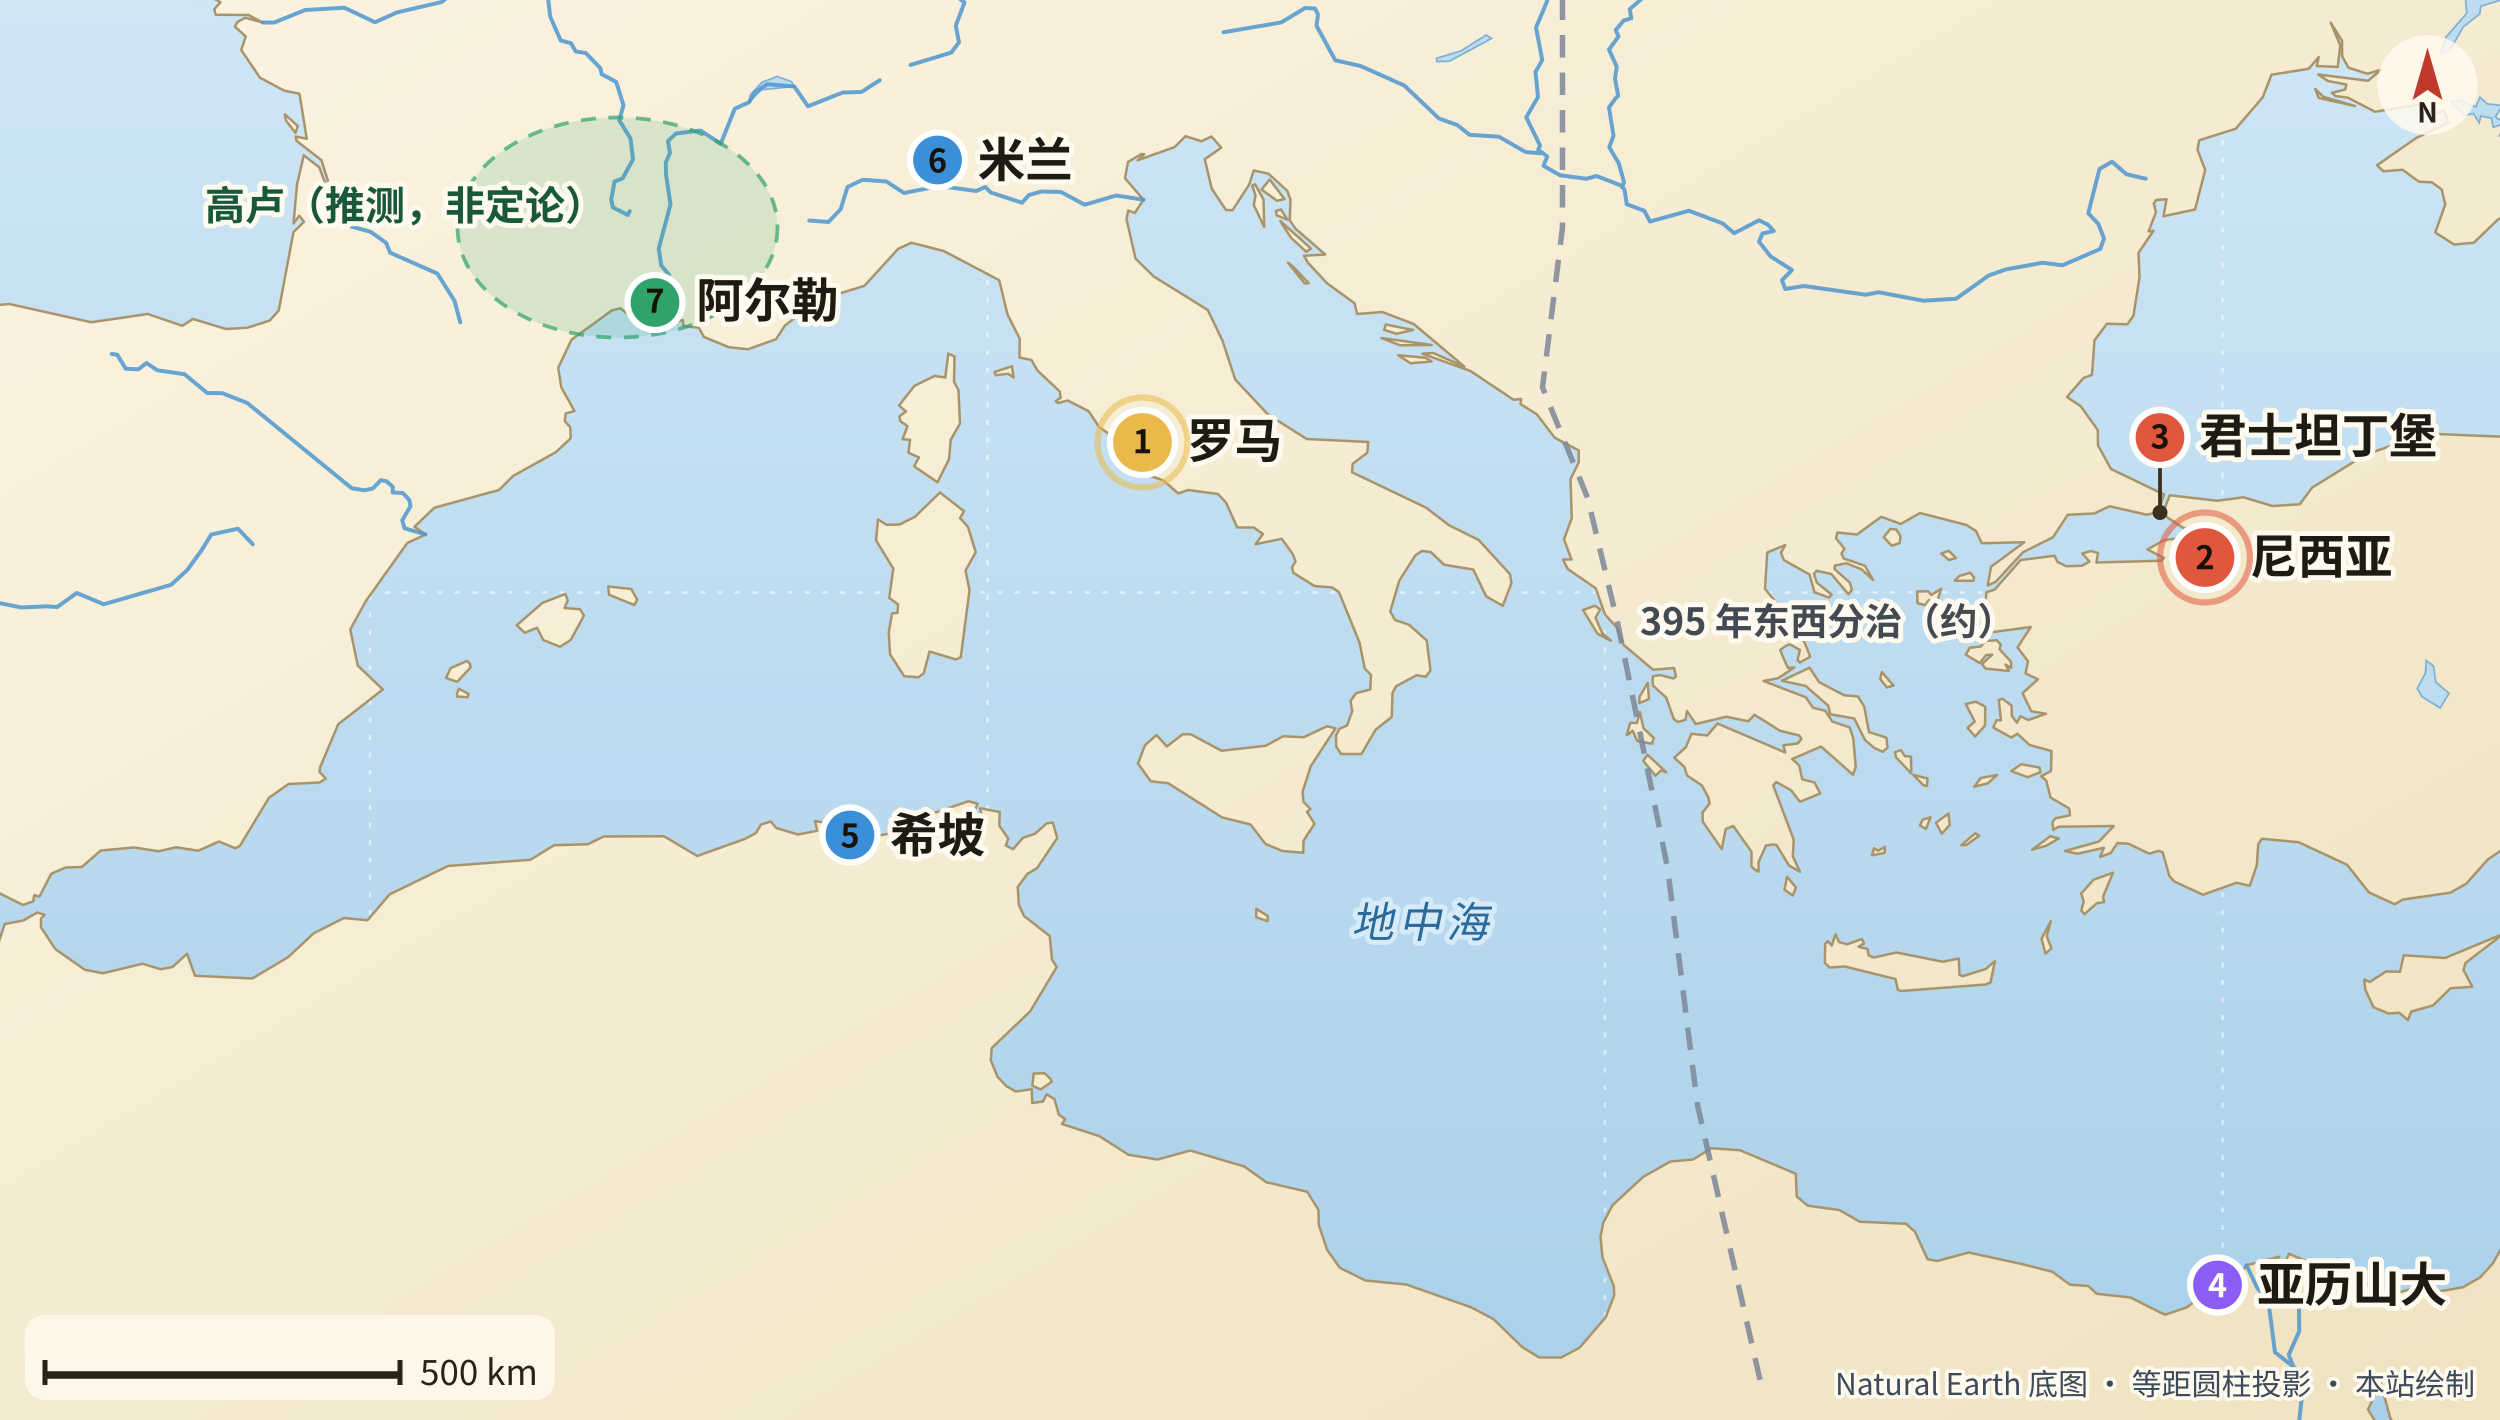
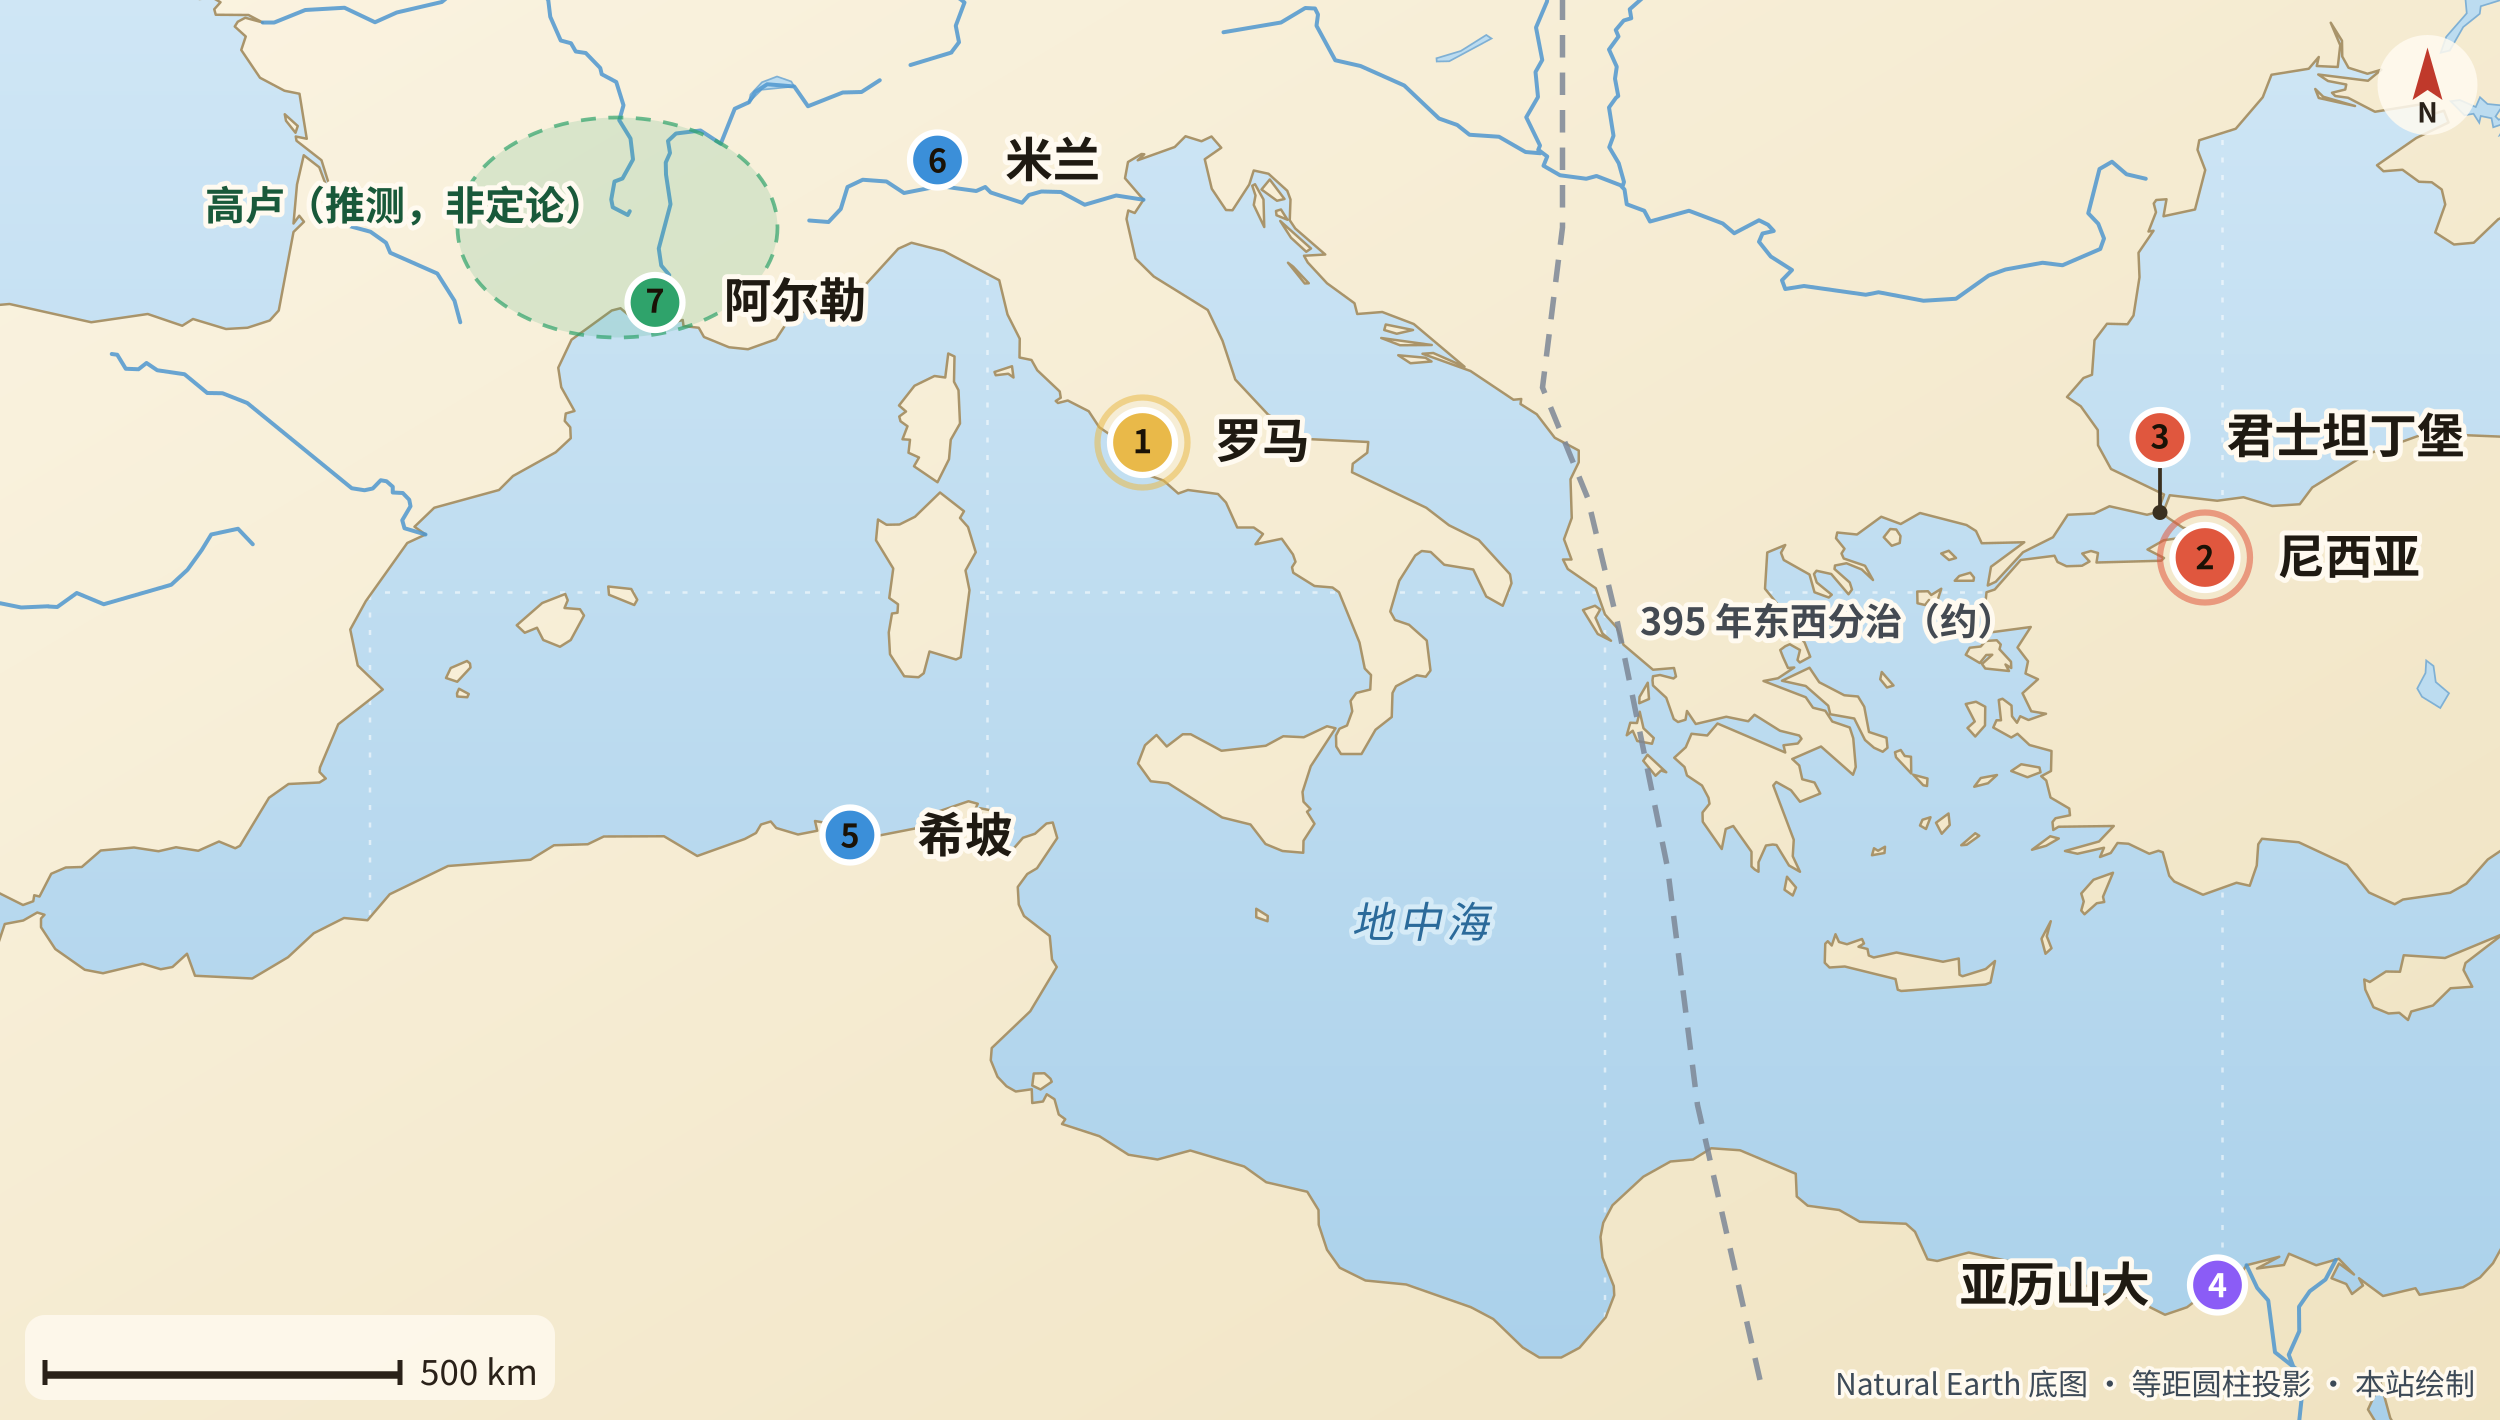
<svg xmlns="http://www.w3.org/2000/svg" viewBox="0 0 1000 568" width="1000" height="568" font-family="'Noto Sans CJK SC','PingFang SC','Microsoft YaHei','Source Han Sans SC',sans-serif">
  <defs>
    <linearGradient id="sea" x1="0" y1="0" x2="0" y2="1">
      <stop offset="0" stop-color="#cfe6f5" />
      <stop offset="1" stop-color="#a9d0ea" />
    </linearGradient>
    <linearGradient id="ld" x1="0" y1="0" x2="1" y2="1">
      <stop offset="0" stop-color="#fbf4e2" />
      <stop offset="1" stop-color="#efe2c0" />
    </linearGradient>
  </defs>
  <rect width="1000" height="568" fill="url(#sea)" />
  <path d="M148,0V568M395,0V568M642,0V568M889,0V568M0,552H1000M0,237H1000" stroke="#ffffff" stroke-opacity=".55" stroke-width="1" stroke-dasharray="2 5" fill="none" />
  <path d="M738.8,377.7 744.8,375.6 745.6,377.4 743.4,378.7 747.0,379.6 747.5,382.2 749.5,383.0 758.6,381.0 777.2,384.7 783.5,383.4 783.8,389.9 785.0,390.5 794.3,387.6 798.0,384.4 796.2,393.0 794.2,393.8 760.5,396.4 759.1,395.9 758.2,391.6 737.9,386.6 731.8,387.0 729.9,385.1 730.1,377.5 731.1,376.5 732.7,378.2 734.2,373.7 735.6,376.8 738.8,377.7ZM727.7,272.9 737.7,278.1 743.2,278.6 745.7,282.7 747.6,292.8 754.6,295.1 755.0,299.1 753.1,300.7 749.6,299.1 746.0,296.0 741.7,287.4 732.1,285.7 731.3,282.3 722.3,274.4 712.8,272.3 723.8,267.1 727.7,272.9ZM986.2,385.2 985.4,388.0 988.9,394.7 980.2,395.3 973.2,402.2 964.5,404.6 963.2,408.0 959.7,405.1 955.4,405.4 949.4,402.9 946.1,395.8 945.7,391.8 947.9,392.8 954.4,388.6 960.0,388.7 961.5,382.1 978.0,383.2 1001.4,373.5 986.2,385.2ZM225.8,243.2 232.0,243.7 233.6,246.2 228.3,256.0 224.0,258.7 217.3,256.0 214.8,251.1 209.9,253.1 206.7,250.1 216.9,241.2 226.1,237.6 227.1,240.1 225.8,243.2ZM387.2,210.8 390.3,220.9 386.2,228.2 387.8,236.1 384.3,262.9 382.4,263.8 371.8,260.6 369.5,269.3 367.4,270.9 361.7,270.5 356.0,261.7 355.5,253.0 356.8,245.4 359.0,245.1 359.2,241.7 355.7,239.2 357.3,227.4 350.4,216.1 351.2,207.8 354.6,209.9 359.8,209.8 366.0,206.7 376.0,197.0 385.6,204.5 384.0,207.2 387.2,210.8ZM381.6,152.7 383.4,156.1 384.0,169.4 380.3,175.9 379.6,183.7 375.0,192.9 365.6,186.5 367.6,183.0 363.4,181.1 364.0,175.9 361.0,175.7 363.0,170.5 360.2,168.5 359.7,166.6 362.4,164.6 359.6,162.2 365.8,154.3 373.8,150.4 378.1,151.0 379.3,141.4 381.8,142.6 381.6,152.7ZM534.2,291.3 524.3,306.5 521.0,316.8 521.4,320.7 524.2,323.6 522.8,324.7 525.8,329.5 521.4,336.3 521.3,341.1 513.0,340.4 506.2,337.6 500.2,329.8 488.9,327.0 467.3,313.3 460.3,312.5 455.2,305.4 458.0,298.1 462.6,294.0 466.7,298.6 473.1,293.7 476.3,293.7 488.6,300.3 506.3,298.3 513.3,294.5 521.5,294.9 530.8,290.5 534.2,291.3ZM559.3,142.1 570.2,143.1 572.6,144.6 564.2,145.3 559.3,142.1ZM572.7,138.0 560.0,138.1 552.5,135.2 572.7,138.0ZM558.7,133.5 553.7,132.0 554.3,129.8 565.2,132.0 558.7,133.5ZM942.0,42.4 927.5,39.2 926.1,35.6 929.3,38.7 942.0,42.4ZM833.8,365.7 832.5,364.2 833.5,360.6 832.5,357.4 837.4,351.9 845.2,349.1 841.2,358.7 841.7,360.8 838.7,361.3 833.8,365.7ZM818.2,381.5 816.6,375.5 820.3,368.5 818.7,374.5 820.6,379.3 818.2,381.5ZM812.8,339.9 820.1,334.5 823.5,335.4 818.5,338.3 812.8,339.9ZM776.7,333.5 774.4,329.1 779.4,325.4 779.9,330.0 776.7,333.5ZM770.4,331.6 768.0,330.2 769.0,327.9 772.2,326.9 770.4,331.6ZM808.5,305.7 815.8,307.0 816.2,308.9 811.0,310.9 804.5,308.4 808.5,305.7ZM789.7,314.7 792.3,311.2 798.8,310.0 795.2,313.3 789.7,314.7ZM784.5,338.1 790.1,333.3 791.7,334.3 786.7,337.9 784.5,338.1ZM754.0,338.7 753.8,341.2 748.8,342.1 749.6,339.3 751.2,340.3 754.0,338.7ZM764.5,309.4 758.4,302.9 758.0,300.9 760.3,300.0 761.9,302.4 764.4,302.7 764.5,309.4ZM770.8,314.4 769.3,314.1 765.3,309.9 771.0,311.4 770.8,314.4ZM790.1,294.6 787.0,291.2 789.9,288.6 786.3,281.6 790.4,280.7 794.1,282.7 794.0,290.2 790.1,294.6ZM799.8,259.7 804.4,264.7 804.5,267.2 802.2,265.8 803.6,268.4 794.1,267.4 792.8,265.6 796.9,261.9 794.5,262.0 791.9,265.2 786.3,261.9 787.9,259.1 792.3,258.6 794.2,256.4 798.7,256.1 800.3,257.8 799.8,259.7ZM754.8,275.0 752.1,271.7 752.7,268.8 757.4,274.2 754.8,275.0ZM779.6,224.0 776.5,221.4 779.5,220.3 782.4,223.2 779.6,224.0ZM776.5,235.5 774.2,242.7 771.9,242.2 771.6,240.0 770.0,242.0 767.0,241.3 766.9,236.6 771.2,236.5 772.5,238.0 776.5,235.5ZM756.7,218.3 753.5,214.9 756.1,211.6 758.5,211.8 760.2,214.4 759.9,217.2 756.7,218.3ZM789.4,232.3 781.9,232.3 783.7,230.4 788.1,229.1 789.6,231.0 789.4,232.3ZM420.7,432.7 416.2,435.8 412.9,434.2 413.5,429.4 417.8,429.3 420.2,431.5 420.7,432.7ZM118.2,53.1 114.4,48.3 113.9,45.7 119.1,50.4 118.2,53.1ZM404.8,146.5 405.4,151.0 403.3,149.5 398.3,150.1 397.8,148.8 404.8,146.5ZM253.7,242.0 243.6,237.9 243.3,234.6 252.5,235.6 254.9,239.9 253.7,242.0ZM186.9,278.9 182.9,278.6 182.8,277.3 183.6,275.5 187.5,277.6 186.9,278.9ZM182.9,272.7 178.4,271.2 180.3,267.2 186.8,264.4 188.0,265.4 188.2,267.0 182.9,272.7ZM507.0,368.5 502.5,366.9 502.5,363.5 507.1,366.4 507.0,368.5ZM510.8,80.3 504.6,75.8 507.9,71.8 513.8,79.6 510.8,80.3ZM515.0,87.9 510.6,86.1 510.4,84.4 512.4,83.8 515.0,87.9ZM522.5,100.7 516.4,95.1 512.1,88.4 524.4,99.4 522.5,100.7ZM523.5,113.3 521.9,113.4 515.2,105.1 517.3,106.7 523.5,113.3ZM505.7,90.8 501.5,82.0 502.2,78.2 500.9,74.3 502.0,73.7 505.4,79.8 505.7,90.8ZM657.4,291.3 661.5,295.2 660.8,297.5 654.9,296.4 653.1,292.3 650.7,294.1 652.1,289.1 654.8,289.2 655.9,284.7 657.4,291.3ZM666.5,308.9 664.4,308.2 662.2,310.3 657.3,304.3 659.0,301.9 666.5,308.9ZM659.6,279.6 655.7,281.3 655.8,278.8 659.1,273.1 659.6,279.6ZM644.4,256.3 639.1,253.6 633.2,244.0 638.0,242.3 640.1,243.8 638.2,247.1 640.9,253.3 644.4,256.3ZM717.1,358.2 713.8,355.9 714.8,350.7 718.4,355.0 717.1,358.2ZM1006.9,599.2 1011.7,566.2 1005.8,575.1 1000.2,599.5 970.7,599.5 964.8,581.4 956.1,567.2 952.2,552.9 950.0,554.5 950.4,556.8 947.2,563.8 953.1,573.5 954.5,586.0 962.1,599.5 -24.7,599.5 -24.7,428.7 -18.7,421.7 -8.7,401.4 1.9,369.6 9.3,368.2 14.9,365.0 17.8,365.9 16.4,367.4 16.4,370.9 22.1,379.6 33.9,387.9 41.2,389.3 57.0,385.5 64.3,387.7 69.0,386.8 74.8,381.5 78.0,390.3 100.9,391.4 115.2,382.9 125.5,373.3 137.6,367.2 147.0,368.1 155.9,357.7 179.2,346.4 212.2,343.9 221.6,338.1 235.1,337.7 241.5,334.6 265.6,334.5 278.9,342.4 297.9,335.6 302.4,333.2 304.4,329.8 308.3,328.6 310.5,331.2 319.2,333.8 326.9,332.3 326.0,328.4 331.7,329.4 343.5,335.8 366.0,331.4 373.9,325.1 387.4,320.5 391.1,321.5 389.7,324.6 390.9,327.0 392.5,325.5 392.0,323.3 399.9,324.8 399.7,330.2 403.3,335.5 402.3,338.2 405.2,339.7 409.2,335.1 414.0,333.5 418.6,329.4 421.1,329.0 422.9,335.2 414.8,347.3 410.9,349.6 407.1,354.8 407.5,361.8 409.6,366.4 419.9,374.4 420.8,383.8 422.7,386.8 412.1,404.5 396.7,419.2 396.3,424.1 399.0,430.7 402.6,434.5 406.3,436.6 412.7,435.7 412.9,441.2 417.2,440.6 418.7,437.7 421.8,439.7 423.5,445.8 426.1,447.7 424.8,449.6 439.8,454.5 451.4,461.9 463.0,463.8 476.1,460.2 497.7,466.6 506.5,472.9 522.9,476.7 527.4,484.0 527.5,489.9 530.8,499.9 535.9,507.1 546.2,512.2 562.5,513.8 588.4,522.9 597.3,527.6 609.1,539.0 615.7,543.0 624.5,543.0 631.8,539.1 642.3,526.9 645.7,518.1 645.5,514.4 641.0,503.0 640.2,494.8 641.3,489.1 645.0,482.1 657.3,470.7 668.2,464.6 677.2,463.8 684.5,459.3 696.0,460.1 718.3,469.5 718.7,478.6 723.1,482.3 735.7,484.0 743.9,488.7 762.4,489.5 766.0,492.7 771.0,503.7 774.9,504.4 787.5,501.0 809.1,505.7 820.9,508.7 828.1,513.9 835.3,514.4 838.7,517.5 852.2,519.0 866.0,525.9 874.8,522.9 887.2,513.4 894.4,512.4 898.6,506.1 911.7,502.7 902.8,507.4 913.6,506.0 915.6,501.5 926.5,506.1 935.5,503.5 941.6,509.8 935.6,505.4 932.6,511.3 938.5,513.6 940.8,517.6 945.2,514.2 943.6,511.3 953.2,518.4 966.2,515.3 967.8,517.9 985.2,514.9 992.0,511.0 997.2,505.3 1004.4,492.3 1015.0,454.8 1024.7,430.5 1024.7,599.5 1006.9,599.2ZM1022.1,344.7 1005.0,337.1 995.1,343.8 986.5,353.5 980.1,357.1 961.2,359.8 957.9,361.7 947.6,357.0 938.8,345.9 919.5,336.9 904.8,335.5 903.3,337.7 902.7,346.2 899.9,354.3 894.6,353.1 881.2,357.9 869.7,352.6 867.7,350.3 865.1,340.9 863.4,340.3 859.7,341.5 851.4,337.5 847.0,337.2 844.3,341.2 840.0,342.8 841.6,339.1 831.0,341.5 826.0,340.4 839.6,336.6 845.5,330.4 823.4,330.7 821.3,332.0 821.0,328.8 822.2,327.3 828.0,326.1 827.7,323.4 820.2,319.0 818.5,312.2 816.5,310.5 820.4,308.4 820.6,300.4 811.8,298.0 807.0,293.5 804.5,295.0 797.3,291.0 798.6,288.1 800.4,288.1 799.5,280.0 801.0,279.5 804.6,282.2 804.8,286.5 806.8,289.1 808.1,286.5 811.4,288.0 818.4,285.5 812.5,284.5 809.0,277.3 815.2,271.7 810.2,269.4 811.2,264.5 807.0,259.0 812.3,250.8 792.9,253.4 794.6,236.9 797.9,235.8 808.3,224.0 821.8,222.3 823.0,224.8 826.6,226.5 832.8,226.3 835.8,224.6 832.9,221.4 836.4,220.4 839.2,221.2 838.6,225.0 864.4,224.3 865.6,223.2 859.0,219.8 865.5,216.1 885.1,213.3 873.2,211.1 867.0,207.0 865.3,204.8 867.9,198.1 886.9,200.3 897.4,198.9 908.9,202.4 919.9,201.7 924.9,195.0 945.8,182.1 970.0,173.4 1006.2,174.9 1012.5,171.5 1016.2,172.7 1015.4,177.0 1017.5,180.0 1024.7,184.4 1024.7,344.2 1022.1,344.7ZM1024.7,33.5 1018.7,40.9 1012.7,44.0 1019.3,38.5 1019.6,35.6 1018.0,33.4 1013.9,38.9 1008.6,41.3 1008.5,45.0 1012.9,56.8 1021.6,67.7 1024.7,69.0 1024.7,75.6 1014.5,85.1 1005.4,85.0 999.3,87.7 989.5,97.1 981.6,97.8 974.1,93.0 978.1,81.8 976.7,75.8 972.7,72.9 967.6,72.7 961.0,67.9 953.4,68.5 950.8,66.1 966.5,55.2 979.4,49.0 977.6,44.3 973.6,45.5 968.0,41.8 950.0,44.7 939.2,39.1 934.1,38.4 932.8,37.1 938.1,35.8 938.5,33.8 931.2,32.4 927.3,29.8 947.2,32.3 952.5,27.9 947.0,29.5 939.4,27.1 936.9,22.6 936.8,16.3 932.3,9.1 936.1,18.1 935.1,26.8 926.7,26.4 927.5,22.8 923.5,27.5 908.6,29.9 905.1,38.9 894.3,51.5 879.7,56.1 879.0,59.9 882.1,68.0 878.0,83.8 865.4,86.5 866.6,79.7 862.5,80.0 861.5,81.4 862.4,84.9 859.4,92.6 861.4,92.3 855.4,101.1 855.8,110.9 853.4,126.2 851.0,129.7 842.8,129.5 837.8,136.1 836.8,149.9 833.4,151.2 826.8,158.8 832.3,162.5 839.1,172.0 839.2,178.1 844.4,187.6 865.6,197.8 863.1,204.8 858.8,205.9 843.8,202.5 837.7,205.4 827.1,205.9 821.2,214.9 809.2,220.9 798.3,232.7 795.1,234.2 796.4,226.7 809.7,216.9 792.7,217.3 790.4,212.4 786.6,210.0 768.0,205.2 760.3,209.6 752.5,206.7 742.8,213.8 734.9,213.0 734.4,215.3 737.8,219.5 736.6,221.4 737.5,223.4 746.0,226.3 749.2,232.0 744.7,227.8 738.6,225.3 734.0,226.2 733.8,227.6 739.9,233.0 740.8,235.8 739.4,237.7 732.5,229.6 726.6,228.3 725.6,229.6 726.7,233.0 732.7,237.9 731.5,239.0 725.8,236.9 723.8,229.8 713.5,224.0 712.4,221.1 714.1,218.0 706.9,221.0 706.0,235.5 712.0,242.9 715.5,250.4 721.8,256.9 724.1,262.7 719.9,265.0 719.0,264.0 720.0,260.0 715.9,257.7 714.1,258.5 712.1,260.0 713.2,262.8 715.2,267.2 717.7,267.0 711.2,271.3 705.4,272.4 722.3,278.9 725.2,283.1 730.1,284.3 732.9,288.6 739.9,291.0 741.3,295.3 742.3,306.8 741.2,309.9 728.4,298.6 716.9,303.6 719.7,306.2 720.9,311.7 725.8,313.0 728.1,317.4 720.0,320.7 716.4,316.1 710.5,312.8 709.3,314.2 717.5,335.9 717.1,342.5 720.0,348.7 715.6,346.2 710.6,338.0 709.1,337.8 706.4,338.2 703.4,344.9 703.4,348.7 701.9,347.8 700.6,346.6 700.6,340.7 693.3,330.4 690.3,331.6 688.7,339.6 681.1,328.7 681.0,325.0 683.8,321.5 683.4,319.1 680.8,314.2 674.8,310.2 673.8,306.8 669.7,303.1 674.3,298.9 676.6,293.5 682.9,294.2 687.0,289.4 714.1,301.0 713.4,298.1 719.1,297.4 720.6,295.5 719.7,294.2 712.0,292.3 701.8,285.9 699.3,288.5 690.5,286.7 678.3,289.6 674.8,284.4 674.2,287.9 671.2,288.8 669.5,287.6 666.5,279.1 661.2,274.2 661.0,272.1 661.2,270.5 664.0,270.0 669.4,271.4 670.4,270.6 669.6,267.2 661.2,267.9 649.4,257.9 646.7,251.0 642.0,245.8 638.3,235.3 627.1,227.6 625.2,223.8 628.6,223.8 625.6,215.7 628.7,207.2 628.2,191.7 631.5,184.9 631.5,180.2 621.9,175.1 614.7,165.7 608.2,161.6 608.5,159.6 605.4,159.9 588.2,148.4 569.0,141.5 573.3,141.2 585.8,146.7 565.5,129.6 552.9,124.8 542.9,125.6 541.8,121.3 530.8,113.3 523.1,105.0 521.6,102.3 530.1,101.8 518.1,91.4 515.9,88.1 516.2,79.8 514.9,76.3 507.4,69.5 501.5,68.2 499.7,73.8 493.0,84.1 490.4,84.0 484.7,75.5 481.9,63.7 488.5,59.1 484.6,54.6 480.6,56.5 474.2,54.5 469.9,58.8 455.1,64.1 457.7,61.7 456.6,61.6 451.2,64.8 450.0,71.3 457.4,79.9 453.9,85.2 451.3,84.2 450.6,87.6 454.2,103.4 461.5,110.6 483.1,124.0 489.0,136.3 494.1,151.8 507.2,165.8 522.7,175.6 547.3,176.8 546.9,181.1 541.1,185.5 540.8,188.9 570.5,203.1 579.6,210.1 591.5,216.0 604.0,229.7 604.6,233.3 601.1,242.3 594.5,238.6 589.3,227.8 577.7,225.9 572.3,220.8 568.7,220.4 566.1,222.2 559.7,232.3 556.1,244.6 558.0,248.0 563.6,249.9 570.7,256.2 572.2,268.2 570.3,270.7 566.7,270.1 558.4,274.5 557.0,277.2 556.7,286.8 550.2,291.9 544.6,301.6 536.4,301.6 534.5,298.6 534.4,294.2 535.8,291.5 538.8,290.2 540.9,284.5 540.2,280.4 542.5,277.2 548.1,275.8 548.4,270.0 545.9,267.4 543.8,257.0 535.6,236.9 533.0,235.0 525.8,234.4 517.3,229.1 516.8,226.9 518.2,224.7 517.2,221.8 512.7,215.5 502.2,217.7 505.2,213.6 501.5,211.0 494.9,211.0 490.4,201.0 487.2,197.6 475.2,196.0 471.3,197.4 465.4,192.2 460.0,190.3 446.3,175.4 439.7,170.9 435.5,164.5 427.1,160.2 423.2,161.2 422.3,160.4 424.3,159.1 423.9,156.6 414.9,148.1 412.6,144.0 407.8,143.0 407.9,135.5 403.0,125.8 399.7,112.1 377.5,100.4 364.6,97.1 359.3,99.5 345.8,114.3 327.4,120.0 314.0,130.2 310.4,135.7 299.2,139.7 291.6,138.9 281.6,134.8 279.5,131.1 273.4,130.4 273.1,128.0 264.5,130.2 252.4,126.8 248.2,123.3 244.7,124.2 228.6,135.9 223.3,147.1 224.5,154.9 229.8,164.4 226.3,165.4 225.9,168.4 228.1,170.9 228.3,175.3 222.3,180.9 205.2,190.4 199.6,196.0 173.7,203.1 165.8,210.7 170.2,213.8 162.9,217.2 146.3,240.5 140.1,251.8 143.1,266.2 153.1,275.8 135.3,289.7 128.0,307.0 127.8,308.8 130.3,311.4 127.8,313.0 115.4,313.6 107.6,319.1 96.0,338.3 94.1,339.3 87.6,336.6 79.3,340.3 70.4,338.9 63.4,340.5 53.6,339.0 40.3,340.2 32.7,346.8 26.3,347.0 20.5,349.5 15.8,358.6 13.7,358.1 13.3,360.5 9.2,362.0 -1.0,356.9 -5.6,349.4 -6.6,344.0 -9.5,342.7 -10.2,339.8 -5.4,334.0 -7.9,334.2 -9.8,336.6 -12.2,332.7 -21.8,325.1 -21.3,322.5 -24.7,325.0 -24.7,124.1 3.8,121.6 36.5,128.9 59.1,125.6 72.9,130.3 77.2,127.6 90.4,131.6 99.0,131.1 107.9,128.2 111.5,124.2 117.4,92.8 121.6,88.7 119.7,86.3 117.4,89.4 118.8,73.8 121.5,62.1 127.7,66.9 131.1,75.9 134.6,78.9 132.3,76.0 128.6,64.1 118.6,56.3 118.3,54.6 122.7,55.5 119.8,37.5 113.8,36.3 104.0,31.1 96.5,20.0 98.3,14.6 93.9,10.6 95.1,8.7 98.1,7.1 105.1,9.0 99.4,6.0 86.3,5.9 85.7,3.7 88.2,0.9 85.1,-0.9 79.7,-0.4 80.7,-3.2 79.3,-4.0 75.0,-3.2 70.2,-6.1 63.1,-6.7 51.8,-10.6 41.7,-10.2 38.8,-14.8 32.6,-17.0 41.2,-21.1 35.1,-24.9 43.4,-25.4 39.7,-27.4 31.6,-27.2 31.1,-31.6 1024.7,-31.6 1024.7,33.5Z" fill="url(#ld)" stroke="#a9946a" stroke-width="1" stroke-linejoin="round" fill-rule="evenodd" />
  <path d="M974.3,272.8 979.6,277.3 976.1,283.2 968.8,278.7 966.9,275.4 970.2,269.2 970.5,264.2 973.4,266.4 974.3,272.8ZM317.7,34.6 304.6,35.9 299.6,40.9 300.2,37.8 304.8,32.9 310.8,30.6 316.5,32.6 317.7,34.6ZM579.7,24.5 574.7,24.6 574.6,23.3 584.3,20.4 594.5,14.0 596.6,15.4 579.7,24.5ZM388.1,-0.5 381.5,-0.4 376.6,-3.1 373.2,-8.6 388.1,-0.5ZM1023.2,70.2 1013.9,66.9 1014.3,63.1 1012.4,59.0 1003.6,52.5 999.9,54.1 1002.7,49.1 997.3,50.9 996.6,47.3 992.3,46.4 991.7,49.1 989.4,45.5 985.8,46.1 980.3,40.5 983.9,40.0 990.3,42.8 992.0,38.9 995.0,41.6 1001.1,42.2 998.2,46.6 999.5,47.9 1002.2,46.7 1004.1,41.9 1005.3,42.1 1006.3,43.8 1005.3,45.7 1007.1,46.6 1008.4,52.3 1023.2,70.2ZM1019.8,0.3 1011.4,3.0 1002.3,-0.6 992.3,2.5 991.9,5.5 985.3,10.8 979.9,20.2 976.3,21.1 978.5,14.7 986.7,5.3 986.1,-1.3 1012.3,-2.8 1014.5,-5.5 1014.5,-10.2 1015.6,-10.7 1019.8,0.3Z" fill="#bcdcf0" stroke="#7fb0d4" stroke-width=".7" />
  <path d="M1022.8,510.3 1024.7,499.3M373.5,-5.4 367.4,-4.9M374.9,-5.4 384.1,-0.4M299.6,40.9 302.1,36.8 306.9,33.7 317.7,34.6M0.1,241.3 8.5,243.0 19.4,242.5M80.7,220.0 84.5,213.8M917.6,547.4 915.5,541.9 919.7,532.5 919.6,522.7 923.9,516.5 930.2,511.8 934.3,504.0M573.0,-17.7 586.7,-8.5 617.3,-10.1 619.8,-8.8 618.8,0.6 614.4,11.0 616.9,24.0 614.2,28.8 615.2,38.8 610.5,46.9 616.0,58.2 615.3,59.9 618.9,62.6 617.4,66.3 624.0,70.1 634.5,71.5 638.6,70.4 648.2,74.1 649.8,75.8 650.7,81.7 657.7,84.3 660.0,88.6 675.6,84.3 689.1,89.4 693.7,93.3 703.6,88.1 707.2,89.9 709.5,92.4 705.0,93.4 703.6,96.7 708.3,102.6 716.8,108.0 712.8,112.1 714.1,115.6 721.6,114.4 746.3,117.9 751.4,116.9 769.4,120.3 782.4,119.5 795.5,110.2 802.2,107.8 817.0,105.1 825.0,106.1 840.1,99.6 841.6,95.4 839.3,89.5 835.3,85.3 839.8,67.6 844.8,64.7 850.6,69.7 858.3,71.5M351.1,-17.3 357.8,-13.6 362.9,-13.8 369.8,-17.4 380.8,-19.4 384.9,-23.5 403.4,-31.6M573.0,-17.7 568.6,-21.0 559.5,-20.8 555.2,-22.5 548.4,-27.8 530.9,-28.9 525.1,-23.0 511.8,-22.0 494.7,-26.9 487.6,-31.6M489.4,12.9 512.4,9.0 522.1,3.2 526.0,3.4 527.2,5.8 526.6,10.3 534.1,24.1 544.2,26.4 561.7,34.2 575.6,47.4 582.9,50.0 587.8,53.9 599.6,54.7 610.2,60.8 616.1,61.3M44.7,141.6 46.9,141.9 50.3,147.5 55.4,147.7 58.6,145.2 62.9,148.1 73.8,149.7 82.9,157.2 89.0,157.3 98.9,161.2 140.7,195.3 145.8,196.1 149.1,195.4 152.3,192.1 154.6,192.5 157.1,194.7 157.1,197.0 161.1,197.2 163.7,199.9 164.2,202.5 160.9,208.1 161.8,211.3 170.2,213.8M1022.8,510.3 1022.2,513.3M909.5,599.5 911.1,590.3 919.0,574.8 920.7,559.0 919.4,548.3M323.7,88.2 331.4,88.8 336.3,83.6 339.0,74.8 345.1,71.9 354.6,72.6 361.6,77.2 375.9,74.4 390.5,76.4 394.1,74.8 396.3,77.0 408.8,81.1 411.6,78.0 416.6,76.6 424.4,76.8 433.9,81.9 446.5,78.2 457.4,79.9M364.2,26.0 380.6,21.0M380.5,21.0 383.6,16.9 382.3,10.3 385.8,1.0 384.1,-0.4M373.5,-5.4 374.9,-5.4M367.4,-4.9 363.0,-5.9 357.6,-2.4 334.9,-3.4 334.1,-5.5 335.4,-17.8 340.4,-31.6M262.2,119.6 257.8,121.5 256.1,125.3 257.0,127.9M299.6,40.9 293.9,43.5 288.3,57.5 280.2,52.2 270.4,53.4 267.2,56.4 268.0,61.2 266.3,65.0 266.4,69.8 268.2,81.7 263.5,99.4 264.5,106.2 267.7,110.0 264.0,113.4 262.2,119.4 266.4,129.3M351.9,32.1 344.6,36.8 337.1,37.0 323.2,42.5 317.7,34.6M919.4,548.3 910.0,540.9 907.3,520.2 902.9,515.2 898.6,506.1M264.4,-2.5 261.3,-7.6 260.9,-12.4 257.0,-18.4 243.9,-31.6M233.8,-31.6 220.3,-27.9 214.0,-31.6M0.1,241.3 -8.1,244.1 -24.7,245.4M80.7,220.0 75.0,227.9 68.5,233.9 41.5,241.7 30.7,237.2 22.9,242.8 19.3,242.6M101.1,217.7 95.2,211.5 84.5,213.8M646.4,39.1 643.6,43.0 645.4,54.3 643.7,58.9 647.5,65.3 649.6,72.8 648.9,74.9M675.2,-16.6 671.2,-16.0 668.1,-10.6 651.9,3.7 652.5,7.3 649.5,8.2 646.3,12.0 647.4,14.6 643.6,19.8 646.7,26.7 646.0,31.5 647.3,38.4 646.4,39.1M747.1,-25.9 749.1,-25.0 749.0,-23.2 744.9,-14.4 740.8,-13.7 719.7,-20.7 713.2,-18.7 701.7,-18.8 699.4,-20.8 696.8,-28.9 688.1,-22.8 679.7,-21.3 675.0,-16.6M184.1,128.9 181.8,120.3 174.9,109.4 156.1,101.1 154.4,97.1 148.2,92.7 139.7,90.4 134.3,84.2 134.6,78.9M224.3,16.2 220.1,6.7 219.3,0.0 217.0,-2.8 206.4,-9.6 196.8,-12.4 191.8,-11.6 176.7,0.8 158.7,5.0 150.0,8.9 137.8,3.1 122.1,4.0 109.7,9.0 105.1,9.0M224.3,16.2 228.4,17.3 230.3,20.6 234.3,21.2 240.1,27.2 240.7,29.7 246.5,32.8 249.4,42.1 247.7,48.1 252.2,55.4 253.2,63.8 249.0,71.4 245.8,72.6 244.5,79.8 245.1,82.9 251.1,86.0 251.9,84.5" fill="none" stroke="#4f97cf" stroke-width="1.6" stroke-linejoin="round" stroke-linecap="round" opacity=".85" />
  <ellipse cx="247" cy="91" rx="64" ry="44" fill="#2fa36b" fill-opacity=".16" stroke="#2fa36b" stroke-opacity=".7" stroke-width="1.5" stroke-dasharray="6 5" />
  <path d="M625,-16 625,91 617,155 635,199 647,249 667,347 679,442 704,552" fill="none" stroke="#7c8796" stroke-width="2.2" stroke-dasharray="9 6" opacity=".85" />
  <path d="M864,205L864,175" stroke="#3a3020" stroke-width="1.5" />
  <circle cx="864" cy="205" r="3" fill="#3a3020" />
-   <text x="474.8" y="183.1" text-anchor="start" font-size="19" font-weight="800" fill="#1f1a12" paint-order="stroke" stroke="#fffaf0" stroke-width="4" stroke-linejoin="round">罗马</text>
-   <text x="900.0" y="229.5" text-anchor="start" font-size="19" font-weight="800" fill="#1f1a12" paint-order="stroke" stroke="#fffaf0" stroke-width="4" stroke-linejoin="round">尼西亚</text>
-   <text x="879.7" y="181.2" text-anchor="start" font-size="19" font-weight="600" fill="#1f1a12" paint-order="stroke" stroke="#fffaf0" stroke-width="4" stroke-linejoin="round">君士坦丁堡</text>
-   <text x="902.9" y="520.7" text-anchor="start" font-size="19" font-weight="600" fill="#1f1a12" paint-order="stroke" stroke="#fffaf0" stroke-width="4" stroke-linejoin="round">亚历山大</text>
-   <text x="356.0" y="340.9" text-anchor="start" font-size="19" font-weight="600" fill="#1f1a12" paint-order="stroke" stroke="#fffaf0" stroke-width="4" stroke-linejoin="round">希坡</text>
-   <text x="391.1" y="70.8" text-anchor="start" font-size="19" font-weight="600" fill="#1f1a12" paint-order="stroke" stroke="#fffaf0" stroke-width="4" stroke-linejoin="round">米兰</text>
-   <text x="278.5" y="127.0" text-anchor="start" font-size="19" font-weight="600" fill="#1f1a12" paint-order="stroke" stroke="#fffaf0" stroke-width="4" stroke-linejoin="round">阿尔勒</text>
+   <text x="485.8" y="183.1" text-anchor="start" font-size="19" font-weight="800" fill="#1f1a12" paint-order="stroke" stroke="#fffaf0" stroke-width="4" stroke-linejoin="round">罗马</text>
+   <text x="911.0" y="229.5" text-anchor="start" font-size="19" font-weight="800" fill="#1f1a12" paint-order="stroke" stroke="#fffaf0" stroke-width="4" stroke-linejoin="round">尼西亚</text>
+   <text x="890.7" y="181.2" text-anchor="start" font-size="19" font-weight="600" fill="#1f1a12" paint-order="stroke" stroke="#fffaf0" stroke-width="4" stroke-linejoin="round">君士坦丁堡</text>
+   <text x="859.9" y="520.7" text-anchor="end" font-size="19" font-weight="600" fill="#1f1a12" paint-order="stroke" stroke="#fffaf0" stroke-width="4" stroke-linejoin="round">亚历山大</text>
+   <text x="367.0" y="340.9" text-anchor="start" font-size="19" font-weight="600" fill="#1f1a12" paint-order="stroke" stroke="#fffaf0" stroke-width="4" stroke-linejoin="round">希坡</text>
+   <text x="402.1" y="70.8" text-anchor="start" font-size="19" font-weight="600" fill="#1f1a12" paint-order="stroke" stroke="#fffaf0" stroke-width="4" stroke-linejoin="round">米兰</text>
+   <text x="289.5" y="127.0" text-anchor="start" font-size="19" font-weight="600" fill="#1f1a12" paint-order="stroke" stroke="#fffaf0" stroke-width="4" stroke-linejoin="round">阿尔勒</text>
  <text x="242" y="88" text-anchor="end" font-size="16" font-weight="700" fill="#19593a" paint-order="stroke" stroke="#fffaf0" stroke-width="4" stroke-linejoin="round">高卢（推测，非定论）</text>
  <text x="568" y="375" text-anchor="middle" font-size="17" font-style="italic" fill="#2b6a9a" letter-spacing="2" paint-order="stroke" stroke="#d6ebf7" stroke-width="4" stroke-linejoin="round">地中海</text>
  <text x="656" y="254" text-anchor="start" font-size="15" font-weight="700" fill="#444a52" paint-order="stroke" stroke="#fffaf0" stroke-width="4" stroke-linejoin="round">395 年东西分治（约）</text>
  <circle cx="457" cy="177" r="18" fill="none" stroke="#e9b949" stroke-width="2.5" opacity=".55" />
  <circle cx="457" cy="177" r="13" fill="#e9b949" stroke="#ffffff" stroke-width="2.5" />
  <text x="457" y="181.3" text-anchor="middle" font-size="13" font-weight="800" fill="#1a1206">1</text>
  <circle cx="882" cy="223" r="18" fill="none" stroke="#e0573e" stroke-width="2.5" opacity=".55" />
  <circle cx="882" cy="223" r="13" fill="#e0573e" stroke="#ffffff" stroke-width="2.5" />
  <text x="882" y="227.7" text-anchor="middle" font-size="13" font-weight="800" fill="#1a1206">2</text>
  <circle cx="864" cy="175" r="11" fill="#e0573e" stroke="#ffffff" stroke-width="2.5" />
  <text x="864" y="179.4" text-anchor="middle" font-size="13" font-weight="800" fill="#1a1206">3</text>
  <circle cx="887" cy="514" r="11" fill="#8b5cf6" stroke="#ffffff" stroke-width="2.5" />
  <text x="887" y="518.9" text-anchor="middle" font-size="13" font-weight="800" fill="#ffffff">4</text>
  <circle cx="340" cy="334" r="11" fill="#3b8fd9" stroke="#ffffff" stroke-width="2.5" />
  <text x="340" y="339.0" text-anchor="middle" font-size="13" font-weight="800" fill="#1a1206">5</text>
  <circle cx="375" cy="64" r="11" fill="#3b8fd9" stroke="#ffffff" stroke-width="2.5" />
  <text x="375" y="69.0" text-anchor="middle" font-size="13" font-weight="800" fill="#1a1206">6</text>
  <circle cx="262" cy="121" r="11" fill="#2fa36b" stroke="#ffffff" stroke-width="2.5" />
  <text x="262" y="125.1" text-anchor="middle" font-size="13" font-weight="800" fill="#1a1206">7</text>
  <g transform="translate(18,550)">
    <rect x="-8" y="-24" width="212" height="34" rx="8" fill="#fffaf0" opacity=".8" />
    <path d="M0,0H142" stroke="#2a2118" stroke-width="3" />
    <path d="M0,-6V4M142,-6V4" stroke="#2a2118" stroke-width="2" />
    <text x="150" y="4" font-size="14" fill="#2a2118">500 km</text>
  </g>
  <g transform="translate(971,34)">
    <circle r="20" fill="#fffaf0" opacity=".85" />
    <path d="M0,-15L6,6L0,2L-6,6z" fill="#c0392b" />
    <text y="15" text-anchor="middle" font-size="11" font-weight="800" fill="#2a2118">N</text>
  </g>
  <text x="990" y="558" text-anchor="end" font-size="12" fill="#3d4a57" paint-order="stroke" stroke="#fffaf0" stroke-width="3" stroke-linejoin="round">Natural Earth 底图 · 等距圆柱投影 · 本站绘制</text>
</svg>
